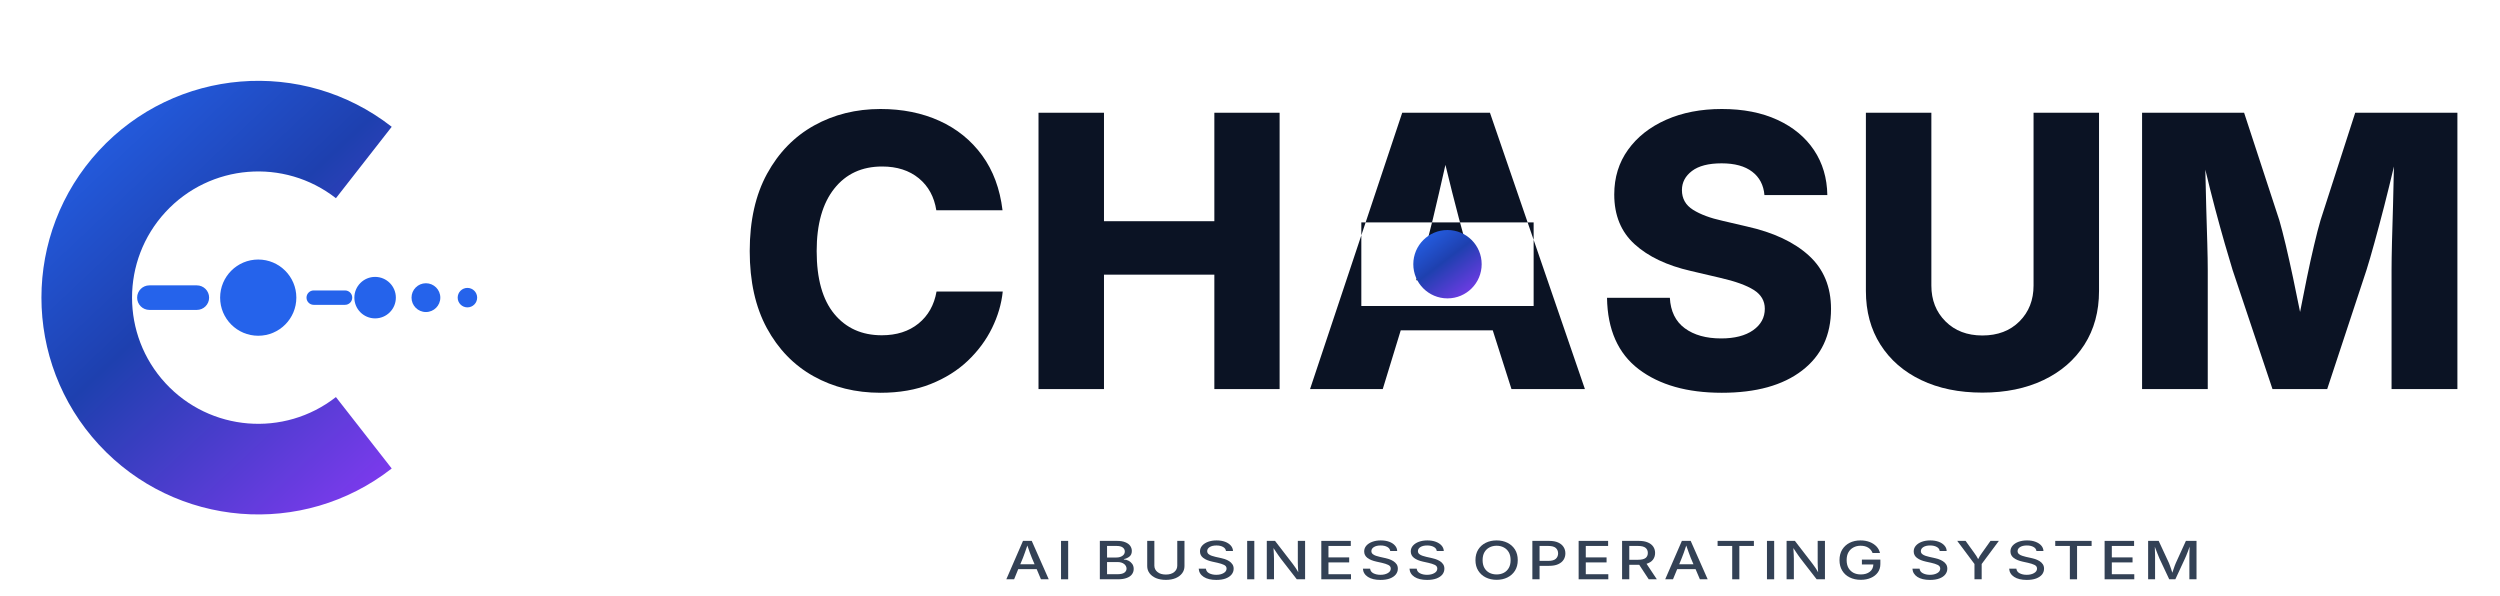
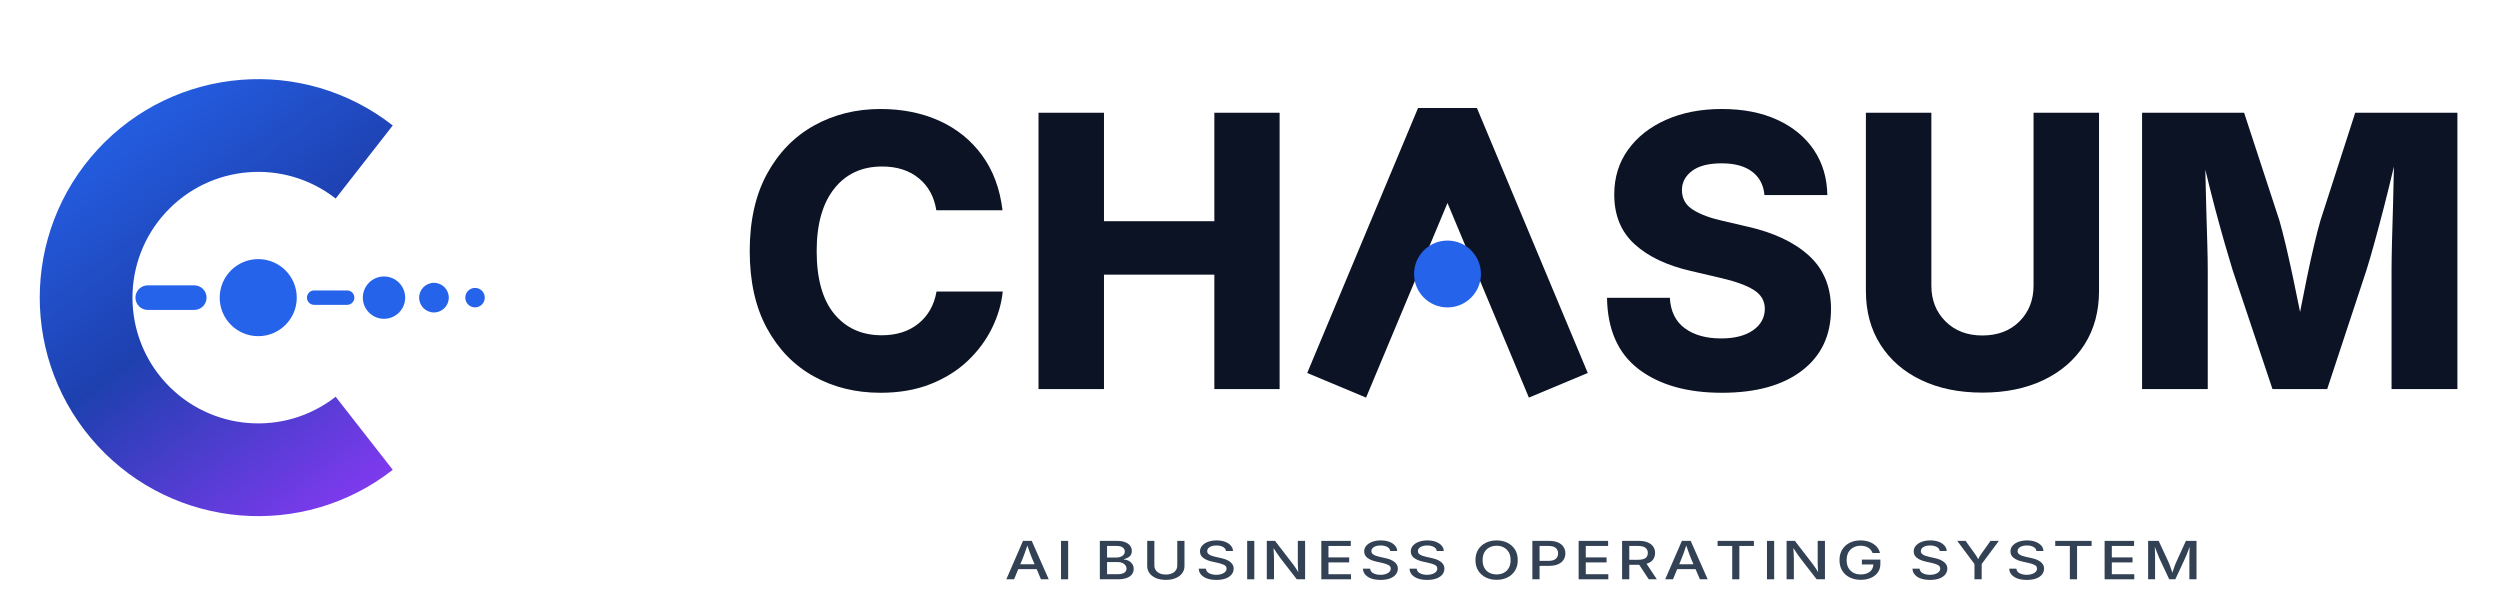
<svg xmlns="http://www.w3.org/2000/svg" viewBox="0 0 473.875 112.836" fill="none" role="img" aria-label="Chasum — AI Business Operating System">
  <g transform="translate(4 5.048)">
    <svg width="118.792" height="102.739" viewBox="0 0 74 64">
      <defs>
-         <linearGradient id="cd-g" x1="12%" y1="0%" x2="88%" y2="100%">
+         <linearGradient id="cd-g" x1="20%" y1="0%" x2="80%" y2="100%">
          <stop offset="0%" stop-color="#2563EB" />
-           <stop offset="45%" stop-color="#1E40AF" />
+           <stop offset="50%" stop-color="#1E40AF" />
          <stop offset="100%" stop-color="#7C3AED" />
        </linearGradient>
      </defs>
-       <path fill="url(#cd-g)" d="M 43.761 11.827 A 25.6 25.6 0 1 0 43.761 52.173 L 37.173 43.741 A 14.9 14.9 0 1 1 37.173 20.259 Z" />
-       <rect x="13.7" y="30.55" width="8.5" height="2.9" rx="1.45" fill="#2563EB" />
-       <circle cx="28" cy="32" r="4.5" fill="#2563EB" />
-       <rect x="33.7" y="31.15" width="5.4" height="1.7" rx="0.85" fill="#2563EB" />
-       <circle cx="41.8" cy="32" r="2.45" fill="#2563EB" />
-       <circle cx="47.8" cy="32" r="1.7" fill="#2563EB" />
-       <circle cx="52.7" cy="32" r="1.15" fill="#2563EB" />
+       <path fill="url(#cd-g)" d="M 43.884 11.669 A 25.8 25.8 0 1 0 43.884 52.331 L 37.143 43.702 A 14.85 14.85 0 1 1 37.143 20.298 Z" />
+       <rect x="13.5" y="30.55" width="8.4" height="2.9" rx="1.45" fill="#2563EB" />
+       <circle cx="28" cy="32" r="4.55" fill="#2563EB" />
+       <rect x="33.75" y="31.15" width="5.6" height="1.7" rx="0.85" fill="#2563EB" />
+       <circle cx="42.85" cy="32" r="2.5" fill="#2563EB" />
+       <circle cx="48.75" cy="32" r="1.75" fill="#2563EB" />
+       <circle cx="53.6" cy="32" r="1.15" fill="#2563EB" />
    </svg>
  </g>
  <g transform="translate(139.23 4)">
    <g transform="translate(0 69.75)">
      <path fill="#0B1324" d="M27.67 0.70Q20.60 0.70 14.99-2.43Q9.39-5.55 6.13-11.55Q2.88-17.54 2.88-26.16Q2.88-34.80 6.17-40.82Q9.46-46.83 15.08-49.96Q20.71-53.09 27.67-53.09Q33.89-53.09 38.85-50.84Q43.80-48.59 46.93-44.30Q50.06-40.01 50.80-33.89L38.25-33.89Q37.65-37.72 34.93-39.96Q32.20-42.19 27.98-42.19Q22.22-42.19 18.90-37.99Q15.57-33.79 15.57-26.16Q15.57-18.28 18.91-14.24Q22.25-10.20 27.91-10.20Q32.13-10.20 34.88-12.43Q37.62-14.66 38.29-18.49L50.84-18.49Q50.48-14.98 48.81-11.57Q47.14-8.16 44.23-5.38Q41.31-2.60 37.16-0.95Q33.01 0.70 27.67 0.70" />
      <path fill="#0B1324" d="M70.03 0L57.62 0L57.62-52.38L70.03-52.38L70.03-31.82L90.95-31.82L90.95-52.38L103.32-52.38L103.32 0L90.95 0L90.95-21.69L70.03-21.69" />
-       <defs>
-         <linearGradient id="a107" x1="12%" y1="0%" x2="88%" y2="100%">
-           <stop offset="0%" stop-color="#2563EB" />
-           <stop offset="45%" stop-color="#1E40AF" />
-           <stop offset="100%" stop-color="#7C3AED" />
-         </linearGradient>
-       </defs>
-       <path fill="#0B1324" fill-rule="evenodd" d="M122.87 0L109.09 0L126.56-52.38L143.19-52.38L161.19 0L147.27 0L143.72-11.14L126.28-11.14L122.87 0M129.90-22.89L129.20-20.64L140.70-20.64L139.99-22.89Q138.62-27.39 137.32-32.31Q136.02-37.23 134.75-42.50Q133.56-37.20 132.38-32.27Q131.20-27.35 129.90-22.89 M118.81 -31.591 H151.471 V-15.751 H118.81 Z" />
-       <circle cx="135.141" cy="-23.671" r="6.48" fill="url(#a107)" />
+       <path d="M114.13 -0.72 L135.141 -50.943 L156.151 -0.72" fill="none" stroke="#0B1324" stroke-width="12.096" stroke-linejoin="miter" stroke-miterlimit="1.8" stroke-linecap="butt" />
+       <circle cx="135.141" cy="-21.814" r="6.336" fill="#2563EB" />
      <path fill="#0B1324" d="M187.14 0.70Q177.29 0.70 171.40-3.76Q165.52-8.23 165.38-17.30L177.29-17.30Q177.50-13.46 180.12-11.53Q182.74-9.60 187-9.60Q190.86-9.60 193.08-11.16Q195.29-12.73 195.29-15.22Q195.29-17.47 193.20-18.79Q191.11-20.11 186.82-21.09L181.27-22.39Q174.48-23.94 170.61-27.46Q166.75-30.97 166.75-36.88Q166.75-41.73 169.37-45.37Q171.98-49.01 176.59-51.05Q181.20-53.09 187.14-53.09Q193.22-53.09 197.68-51.03Q202.15-48.97 204.61-45.30Q207.07-41.62 207.14-36.77L195.22-36.77Q194.98-39.62 192.90-41.20Q190.83-42.79 187.10-42.79Q183.38-42.79 181.48-41.34Q179.58-39.90 179.58-37.72Q179.58-35.30 181.69-33.98Q183.80-32.66 187.31-31.89L191.85-30.83Q199.44-29.14 203.64-25.31Q207.84-21.48 207.84-15.19Q207.84-7.73 202.36-3.52Q196.88 0.70 187.14 0.70" />
      <path fill="#0B1324" d="M236.53 0.67Q229.89 0.67 224.93-1.71Q219.97-4.08 217.21-8.42Q214.45-12.76 214.45-18.60L214.45-52.38L226.86-52.38L226.86-19.62Q226.86-15.50 229.54-12.83Q232.21-10.16 236.53-10.16Q240.89-10.16 243.56-12.83Q246.23-15.50 246.23-19.62L246.23-52.38L258.64-52.38L258.64-18.60Q258.64-12.76 255.87-8.42Q253.09-4.08 248.12-1.71Q243.14 0.67 236.53 0.67" />
      <path fill="#0B1324" d="M279.25 0L266.80 0L266.80-52.38L286.14-52.38L292.82-31.99Q293.34-30.20 294.03-27.32Q294.71-24.43 295.42-21.09Q296.12-17.75 296.75-14.62Q297.35-17.75 298.04-21.08Q298.72-24.40 299.41-27.30Q300.09-30.20 300.62-31.99L307.20-52.38L326.57-52.38L326.57 0L314.09 0L314.09-22.57Q314.09-24.57 314.17-27.83Q314.26-31.08 314.37-34.87Q314.47-38.67 314.54-42.19Q313.66-38.46 312.70-34.70Q311.73-30.94 310.85-27.76Q309.97-24.57 309.34-22.57L301.89 0L291.52 0L283.96-22.57Q283.36-24.50 282.48-27.56Q281.60-30.62 280.63-34.26Q279.67-37.90 278.79-41.59Q278.86-38.14 278.96-34.49Q279.07-30.83 279.16-27.69Q279.25-24.54 279.25-22.57" />
    </g>
    <g transform="translate(51.213 96.117) scale(1.22 1)">
      <g transform="translate(0 9.688)">
        <path fill="#334155" d="M1.46 0L0.25 0L2.84-7.28L4.20-7.28L6.84 0L5.63 0L4.97-1.92L2.10-1.92L1.46 0M2.83-4.05L2.42-2.85L4.64-2.85L4.22-4.05Q4.07-4.48 3.90-5.06Q3.73-5.63 3.52-6.40Q3.30-5.62 3.13-5.04Q2.96-4.46 2.83-4.05" />
        <path fill="#334155" d="M8.75-7.28L9.86-7.28L9.86 0L8.75 0" />
        <path fill="#334155" d="" />
        <path fill="#334155" d="M17.58 0L14.78 0L14.78-7.28L17.46-7.28Q18.24-7.28 18.74-7.02Q19.25-6.77 19.50-6.34Q19.75-5.90 19.75-5.37Q19.75-4.68 19.39-4.32Q19.03-3.96 18.52-3.83L18.52-3.75Q18.89-3.74 19.24-3.52Q19.58-3.31 19.81-2.92Q20.04-2.52 20.04-1.96Q20.04-1.40 19.78-0.96Q19.52-0.51 18.97-0.26Q18.43 0 17.58 0M15.90-3.27L15.90-0.96L17.47-0.96Q18.26-0.96 18.59-1.26Q18.93-1.56 18.93-2.02Q18.93-2.53 18.55-2.90Q18.17-3.27 17.51-3.27L15.90-3.27M15.90-6.32L15.90-4.13L17.36-4.13Q17.91-4.13 18.28-4.44Q18.66-4.75 18.66-5.27Q18.66-5.72 18.35-6.02Q18.03-6.32 17.39-6.32" />
        <path fill="#334155" d="M25.04 0.11Q24.16 0.11 23.51-0.22Q22.86-0.56 22.50-1.15Q22.14-1.74 22.14-2.50L22.14-7.28L23.25-7.28L23.25-2.59Q23.25-1.86 23.73-1.38Q24.21-0.90 25.04-0.90Q25.86-0.90 26.34-1.38Q26.81-1.86 26.81-2.59L26.81-7.28L27.93-7.28L27.93-2.50Q27.93-1.74 27.57-1.15Q27.21-0.56 26.56-0.22Q25.91 0.11 25.04 0.11" />
        <path fill="#334155" d="M32.87 0.12Q31.65 0.12 30.92-0.45Q30.19-1.03 30.14-2.02L31.26-2.02Q31.31-1.43 31.77-1.14Q32.24-0.85 32.87-0.85Q33.56-0.85 34.01-1.18Q34.47-1.50 34.47-2.03Q34.47-2.50 34.07-2.73Q33.67-2.96 33.09-3.12L32.24-3.35Q31.34-3.59 30.84-4.06Q30.34-4.53 30.34-5.28Q30.34-5.91 30.68-6.38Q31.02-6.85 31.60-7.11Q32.19-7.37 32.92-7.37Q33.67-7.37 34.24-7.11Q34.80-6.85 35.13-6.39Q35.45-5.94 35.47-5.36L34.38-5.36Q34.33-5.86 33.92-6.13Q33.52-6.41 32.90-6.41Q32.24-6.41 31.85-6.11Q31.46-5.81 31.46-5.34Q31.46-5 31.67-4.78Q31.88-4.57 32.18-4.45Q32.49-4.32 32.76-4.25L33.47-4.06Q33.82-3.97 34.19-3.83Q34.56-3.68 34.87-3.44Q35.18-3.20 35.37-2.85Q35.57-2.50 35.57-2.01Q35.57-1.40 35.25-0.91Q34.93-0.43 34.33-0.15Q33.73 0.12 32.87 0.12" />
        <path fill="#334155" d="M37.67-7.28L38.78-7.28L38.78 0L37.67 0" />
        <path fill="#334155" d="M41.84 0L40.72 0L40.72-7.28L42-7.28L44.74-2.94Q44.91-2.67 45.14-2.26Q45.37-1.86 45.61-1.33Q45.58-1.86 45.56-2.34Q45.54-2.82 45.54-3.13L45.54-7.28L46.67-7.28L46.67 0L45.38 0L42.92-3.87Q42.74-4.16 42.58-4.44Q42.42-4.73 42.22-5.08Q42.03-5.43 41.76-5.92Q41.80-5.24 41.82-4.70Q41.84-4.17 41.84-3.88" />
        <path fill="#334155" d="M53.80 0L49.19 0L49.19-7.28L53.77-7.28L53.77-6.32L50.30-6.32L50.30-4.15L53.52-4.15L53.52-3.20L50.30-3.20L50.30-0.96L53.80-0.96" />
        <path fill="#334155" d="M58.38 0.12Q57.16 0.12 56.43-0.45Q55.70-1.03 55.65-2.02L56.77-2.02Q56.82-1.43 57.28-1.14Q57.75-0.85 58.38-0.85Q59.07-0.85 59.53-1.18Q59.98-1.50 59.98-2.03Q59.98-2.50 59.58-2.73Q59.18-2.96 58.60-3.12L57.75-3.35Q56.85-3.59 56.35-4.06Q55.85-4.53 55.85-5.28Q55.85-5.91 56.19-6.38Q56.53-6.85 57.12-7.11Q57.70-7.37 58.43-7.37Q59.18-7.37 59.75-7.11Q60.32-6.85 60.64-6.39Q60.97-5.94 60.98-5.36L59.90-5.36Q59.84-5.86 59.44-6.13Q59.03-6.41 58.41-6.41Q57.75-6.41 57.36-6.11Q56.97-5.81 56.97-5.34Q56.97-5 57.18-4.78Q57.39-4.57 57.69-4.45Q58-4.32 58.28-4.25L58.98-4.06Q59.33-3.97 59.70-3.83Q60.07-3.68 60.38-3.44Q60.69-3.20 60.89-2.85Q61.08-2.50 61.08-2.01Q61.08-1.40 60.76-0.91Q60.44-0.43 59.84-0.15Q59.24 0.12 58.38 0.12" />
        <path fill="#334155" d="M65.62 0.12Q64.39 0.12 63.67-0.45Q62.94-1.03 62.89-2.02L64.01-2.02Q64.06-1.43 64.52-1.14Q64.98-0.85 65.61-0.85Q66.31-0.85 66.76-1.18Q67.21-1.50 67.21-2.03Q67.21-2.50 66.82-2.73Q66.42-2.96 65.83-3.12L64.98-3.35Q64.09-3.59 63.59-4.06Q63.09-4.53 63.09-5.28Q63.09-5.91 63.43-6.38Q63.77-6.85 64.35-7.11Q64.93-7.37 65.67-7.37Q66.41-7.37 66.98-7.11Q67.55-6.85 67.88-6.39Q68.20-5.94 68.22-5.36L67.13-5.36Q67.08-5.86 66.67-6.13Q66.26-6.41 65.64-6.41Q64.98-6.41 64.59-6.11Q64.20-5.81 64.20-5.34Q64.20-5 64.41-4.78Q64.62-4.57 64.93-4.45Q65.23-4.32 65.51-4.25L66.22-4.06Q66.57-3.97 66.93-3.83Q67.30-3.68 67.62-3.44Q67.93-3.20 68.12-2.85Q68.31-2.50 68.31-2.01Q68.31-1.40 68-0.91Q67.68-0.43 67.08-0.15Q66.47 0.12 65.62 0.12" />
        <path fill="#334155" d="" />
        <path fill="#334155" d="M76.43 0.10Q75.49 0.10 74.74-0.35Q74-0.80 73.57-1.64Q73.14-2.47 73.14-3.63Q73.14-4.80 73.57-5.64Q74-6.47 74.74-6.92Q75.49-7.37 76.43-7.37Q77.37-7.37 78.11-6.92Q78.85-6.47 79.28-5.64Q79.71-4.80 79.71-3.63Q79.71-2.47 79.28-1.63Q78.85-0.80 78.11-0.35Q77.37 0.10 76.43 0.10M76.43-0.92Q77.05-0.92 77.54-1.23Q78.03-1.54 78.32-2.15Q78.60-2.75 78.60-3.63Q78.60-4.52 78.32-5.12Q78.03-5.73 77.54-6.04Q77.05-6.36 76.43-6.36Q75.81-6.36 75.31-6.04Q74.82-5.73 74.53-5.12Q74.25-4.52 74.25-3.63Q74.25-2.75 74.53-2.15Q74.82-1.54 75.31-1.23Q75.81-0.92 76.43-0.92" />
        <path fill="#334155" d="M83.10 0L81.98 0L81.98-7.28L84.59-7.28Q85.43-7.28 85.99-6.97Q86.55-6.66 86.83-6.12Q87.11-5.59 87.11-4.91Q87.11-4.24 86.83-3.70Q86.55-3.17 85.99-2.86Q85.43-2.55 84.58-2.55L83.10-2.55L83.10 0M83.10-6.32L83.10-3.49L84.47-3.49Q85.27-3.49 85.63-3.89Q85.98-4.30 85.98-4.91Q85.98-5.53 85.63-5.93Q85.27-6.32 84.46-6.32" />
        <path fill="#334155" d="M93.78 0L89.17 0L89.17-7.28L93.75-7.28L93.75-6.32L90.28-6.32L90.28-4.15L93.51-4.15L93.51-3.20L90.28-3.20L90.28-0.96L93.78-0.96" />
        <path fill="#334155" d="M97.04 0L95.92 0L95.92-7.28L98.53-7.28Q99.37-7.28 99.93-6.98Q100.49-6.69 100.77-6.17Q101.05-5.66 101.05-4.99Q101.05-4.26 100.72-3.72Q100.39-3.19 99.72-2.94L101.32 0L100.06 0L98.58-2.75Q98.56-2.75 98.52-2.75L97.04-2.75L97.04 0M97.04-6.32L97.04-3.70L98.41-3.70Q99.21-3.70 99.57-4.04Q99.92-4.38 99.92-4.99Q99.92-5.61 99.57-5.96Q99.21-6.32 98.40-6.32" />
        <path fill="#334155" d="M103.83 0L102.62 0L105.21-7.28L106.58-7.28L109.22 0L108.01 0L107.34-1.92L104.48-1.92L103.83 0M105.20-4.05L104.80-2.85L107.01-2.85L106.59-4.05Q106.45-4.48 106.28-5.06Q106.11-5.63 105.89-6.40Q105.68-5.62 105.51-5.04Q105.34-4.46 105.20-4.05" />
        <path fill="#334155" d="M113.03-6.32L110.76-6.32L110.76-7.28L116.40-7.28L116.40-6.32L114.14-6.32L114.14 0L113.03 0" />
        <path fill="#334155" d="M118.43-7.28L119.55-7.28L119.55 0L118.43 0" />
        <path fill="#334155" d="M122.61 0L121.48 0L121.48-7.28L122.77-7.28L125.51-2.94Q125.68-2.67 125.91-2.26Q126.14-1.86 126.38-1.33Q126.34-1.86 126.33-2.34Q126.31-2.82 126.31-3.13L126.31-7.28L127.44-7.28L127.44 0L126.15 0L123.69-3.87Q123.51-4.16 123.35-4.44Q123.18-4.73 122.99-5.08Q122.79-5.43 122.53-5.92Q122.56-5.24 122.59-4.70Q122.61-4.17 122.61-3.88" />
        <path fill="#334155" d="M133.01 0.10Q132.03 0.10 131.28-0.36Q130.53-0.81 130.12-1.65Q129.70-2.48 129.70-3.63Q129.70-4.79 130.12-5.63Q130.55-6.47 131.28-6.92Q132.02-7.37 132.96-7.37Q133.75-7.37 134.39-7.07Q135.03-6.76 135.45-6.22Q135.86-5.68 135.99-4.98L134.84-4.98Q134.64-5.62 134.17-5.99Q133.69-6.36 132.97-6.36Q132.36-6.36 131.87-6.04Q131.38-5.73 131.09-5.12Q130.81-4.52 130.81-3.64Q130.81-2.76 131.09-2.15Q131.38-1.55 131.87-1.23Q132.37-0.92 133.02-0.92Q133.88-0.92 134.41-1.43Q134.94-1.94 134.96-2.81L133.18-2.81L133.18-3.73L136.05-3.73L136.05-2.90Q136.05-1.98 135.66-1.31Q135.26-0.63 134.58-0.27Q133.90 0.10 133.01 0.10" />
        <path fill="#334155" d="" />
        <path fill="#334155" d="M143.76 0.12Q142.53 0.12 141.80-0.45Q141.08-1.03 141.03-2.02L142.14-2.02Q142.19-1.43 142.66-1.14Q143.12-0.85 143.75-0.85Q144.44-0.85 144.90-1.18Q145.35-1.50 145.35-2.03Q145.35-2.50 144.95-2.73Q144.56-2.96 143.97-3.12L143.12-3.35Q142.23-3.59 141.73-4.06Q141.23-4.53 141.23-5.28Q141.23-5.91 141.57-6.38Q141.91-6.85 142.49-7.11Q143.07-7.37 143.80-7.37Q144.55-7.37 145.12-7.11Q145.69-6.85 146.01-6.39Q146.34-5.94 146.35-5.36L145.27-5.36Q145.22-5.86 144.81-6.13Q144.40-6.41 143.78-6.41Q143.12-6.41 142.73-6.11Q142.34-5.81 142.34-5.34Q142.34-5 142.55-4.78Q142.76-4.57 143.06-4.45Q143.37-4.32 143.65-4.25L144.36-4.06Q144.70-3.97 145.07-3.83Q145.44-3.68 145.75-3.44Q146.07-3.20 146.26-2.85Q146.45-2.50 146.45-2.01Q146.45-1.40 146.13-0.91Q145.82-0.43 145.21-0.15Q144.61 0.12 143.76 0.12" />
        <path fill="#334155" d="M151.79 0L150.67 0L150.67-2.90L147.99-7.28L149.29-7.28L150.66-4.96Q150.83-4.67 150.97-4.41Q151.11-4.15 151.24-3.82Q151.38-4.16 151.51-4.42Q151.65-4.68 151.81-4.96L153.16-7.28L154.46-7.28L151.79-2.90" />
        <path fill="#334155" d="M158.79 0.12Q157.56 0.12 156.84-0.45Q156.11-1.03 156.06-2.02L157.18-2.02Q157.23-1.43 157.69-1.14Q158.15-0.85 158.78-0.85Q159.48-0.85 159.93-1.18Q160.39-1.50 160.39-2.03Q160.39-2.50 159.99-2.73Q159.59-2.96 159-3.12L158.15-3.35Q157.26-3.59 156.76-4.06Q156.26-4.53 156.26-5.28Q156.26-5.91 156.60-6.38Q156.94-6.85 157.52-7.11Q158.11-7.37 158.84-7.37Q159.59-7.37 160.15-7.11Q160.72-6.85 161.05-6.39Q161.37-5.94 161.39-5.36L160.30-5.36Q160.25-5.86 159.84-6.13Q159.43-6.41 158.81-6.41Q158.15-6.41 157.76-6.11Q157.37-5.81 157.37-5.34Q157.37-5 157.58-4.78Q157.79-4.57 158.10-4.45Q158.40-4.32 158.68-4.25L159.39-4.06Q159.74-3.97 160.11-3.83Q160.47-3.68 160.79-3.44Q161.10-3.20 161.29-2.85Q161.48-2.50 161.48-2.01Q161.48-1.40 161.17-0.91Q160.85-0.43 160.25-0.15Q159.64 0.12 158.79 0.12" />
        <path fill="#334155" d="M165.49-6.32L163.22-6.32L163.22-7.28L168.87-7.28L168.87-6.32L166.61-6.32L166.61 0L165.49 0" />
        <path fill="#334155" d="M175.50 0L170.89 0L170.89-7.28L175.47-7.28L175.47-6.32L172.01-6.32L172.01-4.15L175.23-4.15L175.23-3.20L172.01-3.20L172.01-0.96L175.50-0.96" />
        <path fill="#334155" d="M178.73 0L177.65 0L177.65-7.28L179.29-7.28L180.88-3.10Q180.95-2.91 181.04-2.60Q181.13-2.29 181.23-1.93Q181.33-1.57 181.41-1.24Q181.50-1.56 181.60-1.92Q181.70-2.28 181.79-2.59Q181.88-2.90 181.96-3.10L183.52-7.28L185.17-7.28L185.17 0L184.06 0L184.06-3.92Q184.06-4.32 184.07-4.95Q184.08-5.58 184.10-6.19Q183.97-5.75 183.84-5.31Q183.70-4.88 183.58-4.51Q183.45-4.14 183.37-3.92L181.88 0L180.93 0L179.42-3.92Q179.29-4.24 179.10-4.87Q178.90-5.49 178.69-6.17Q178.70-5.79 178.71-5.37Q178.72-4.96 178.73-4.58Q178.73-4.19 178.73-3.92" />
      </g>
    </g>
  </g>
</svg>
